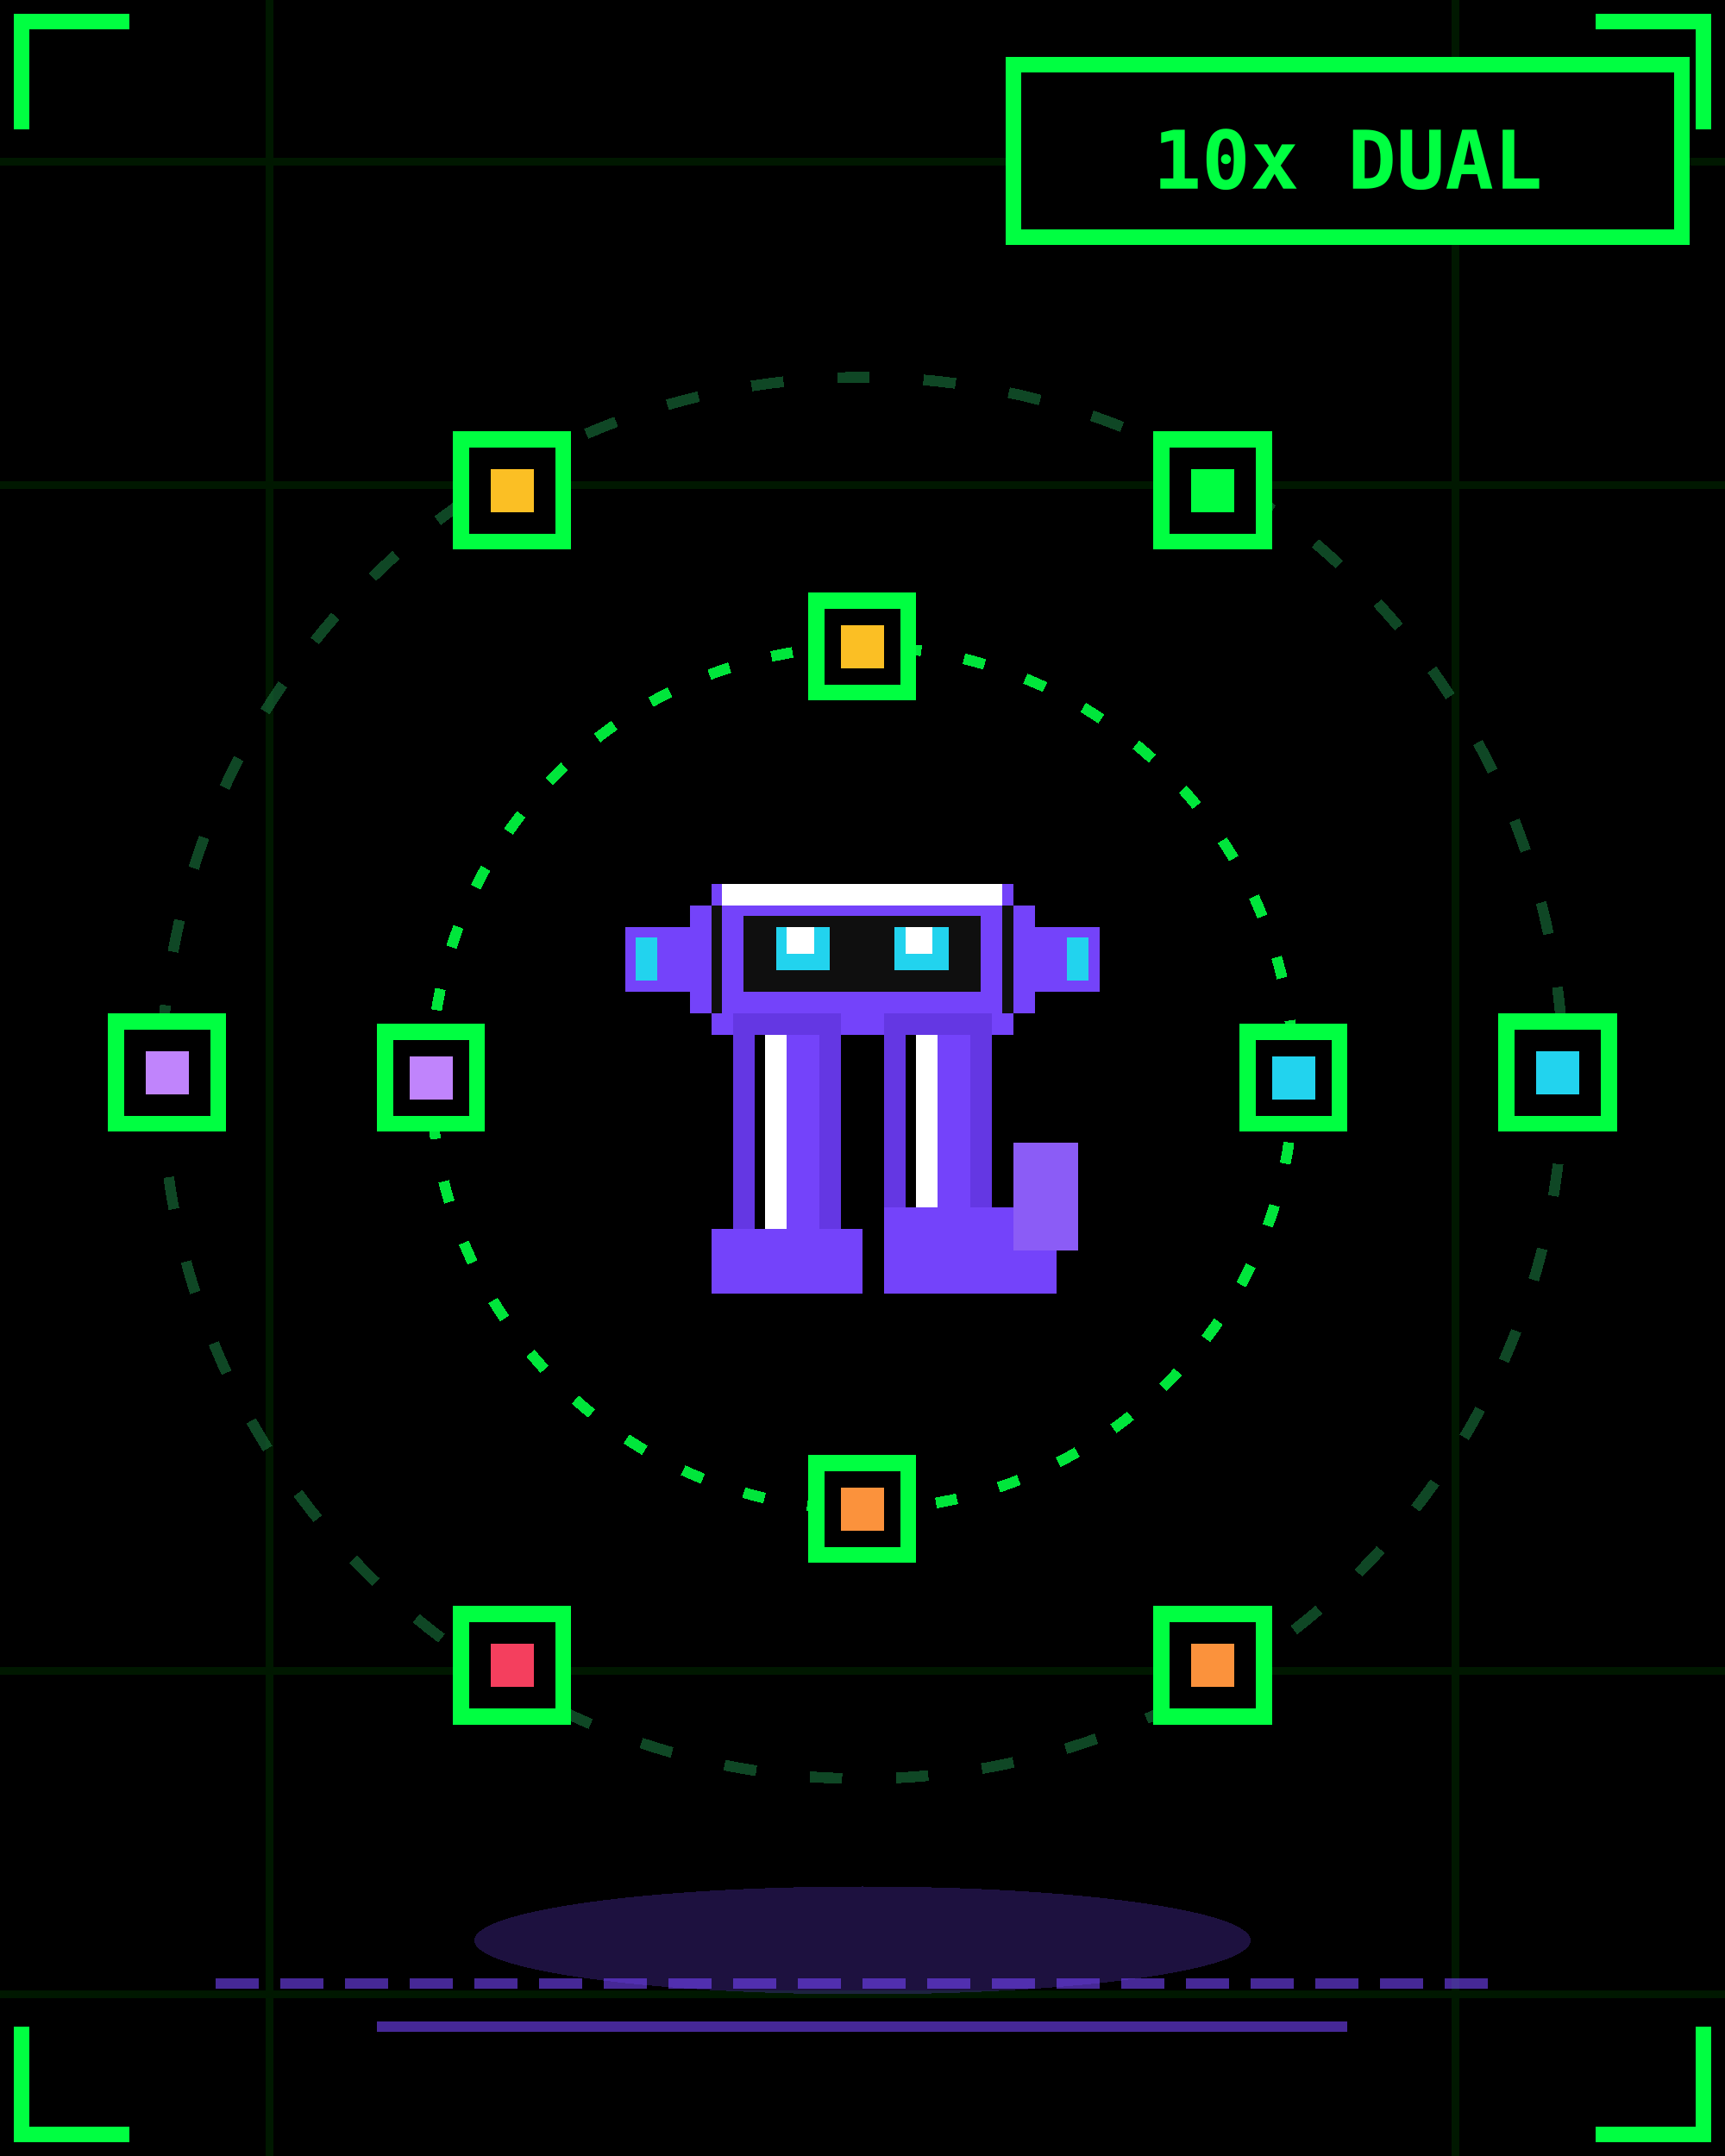
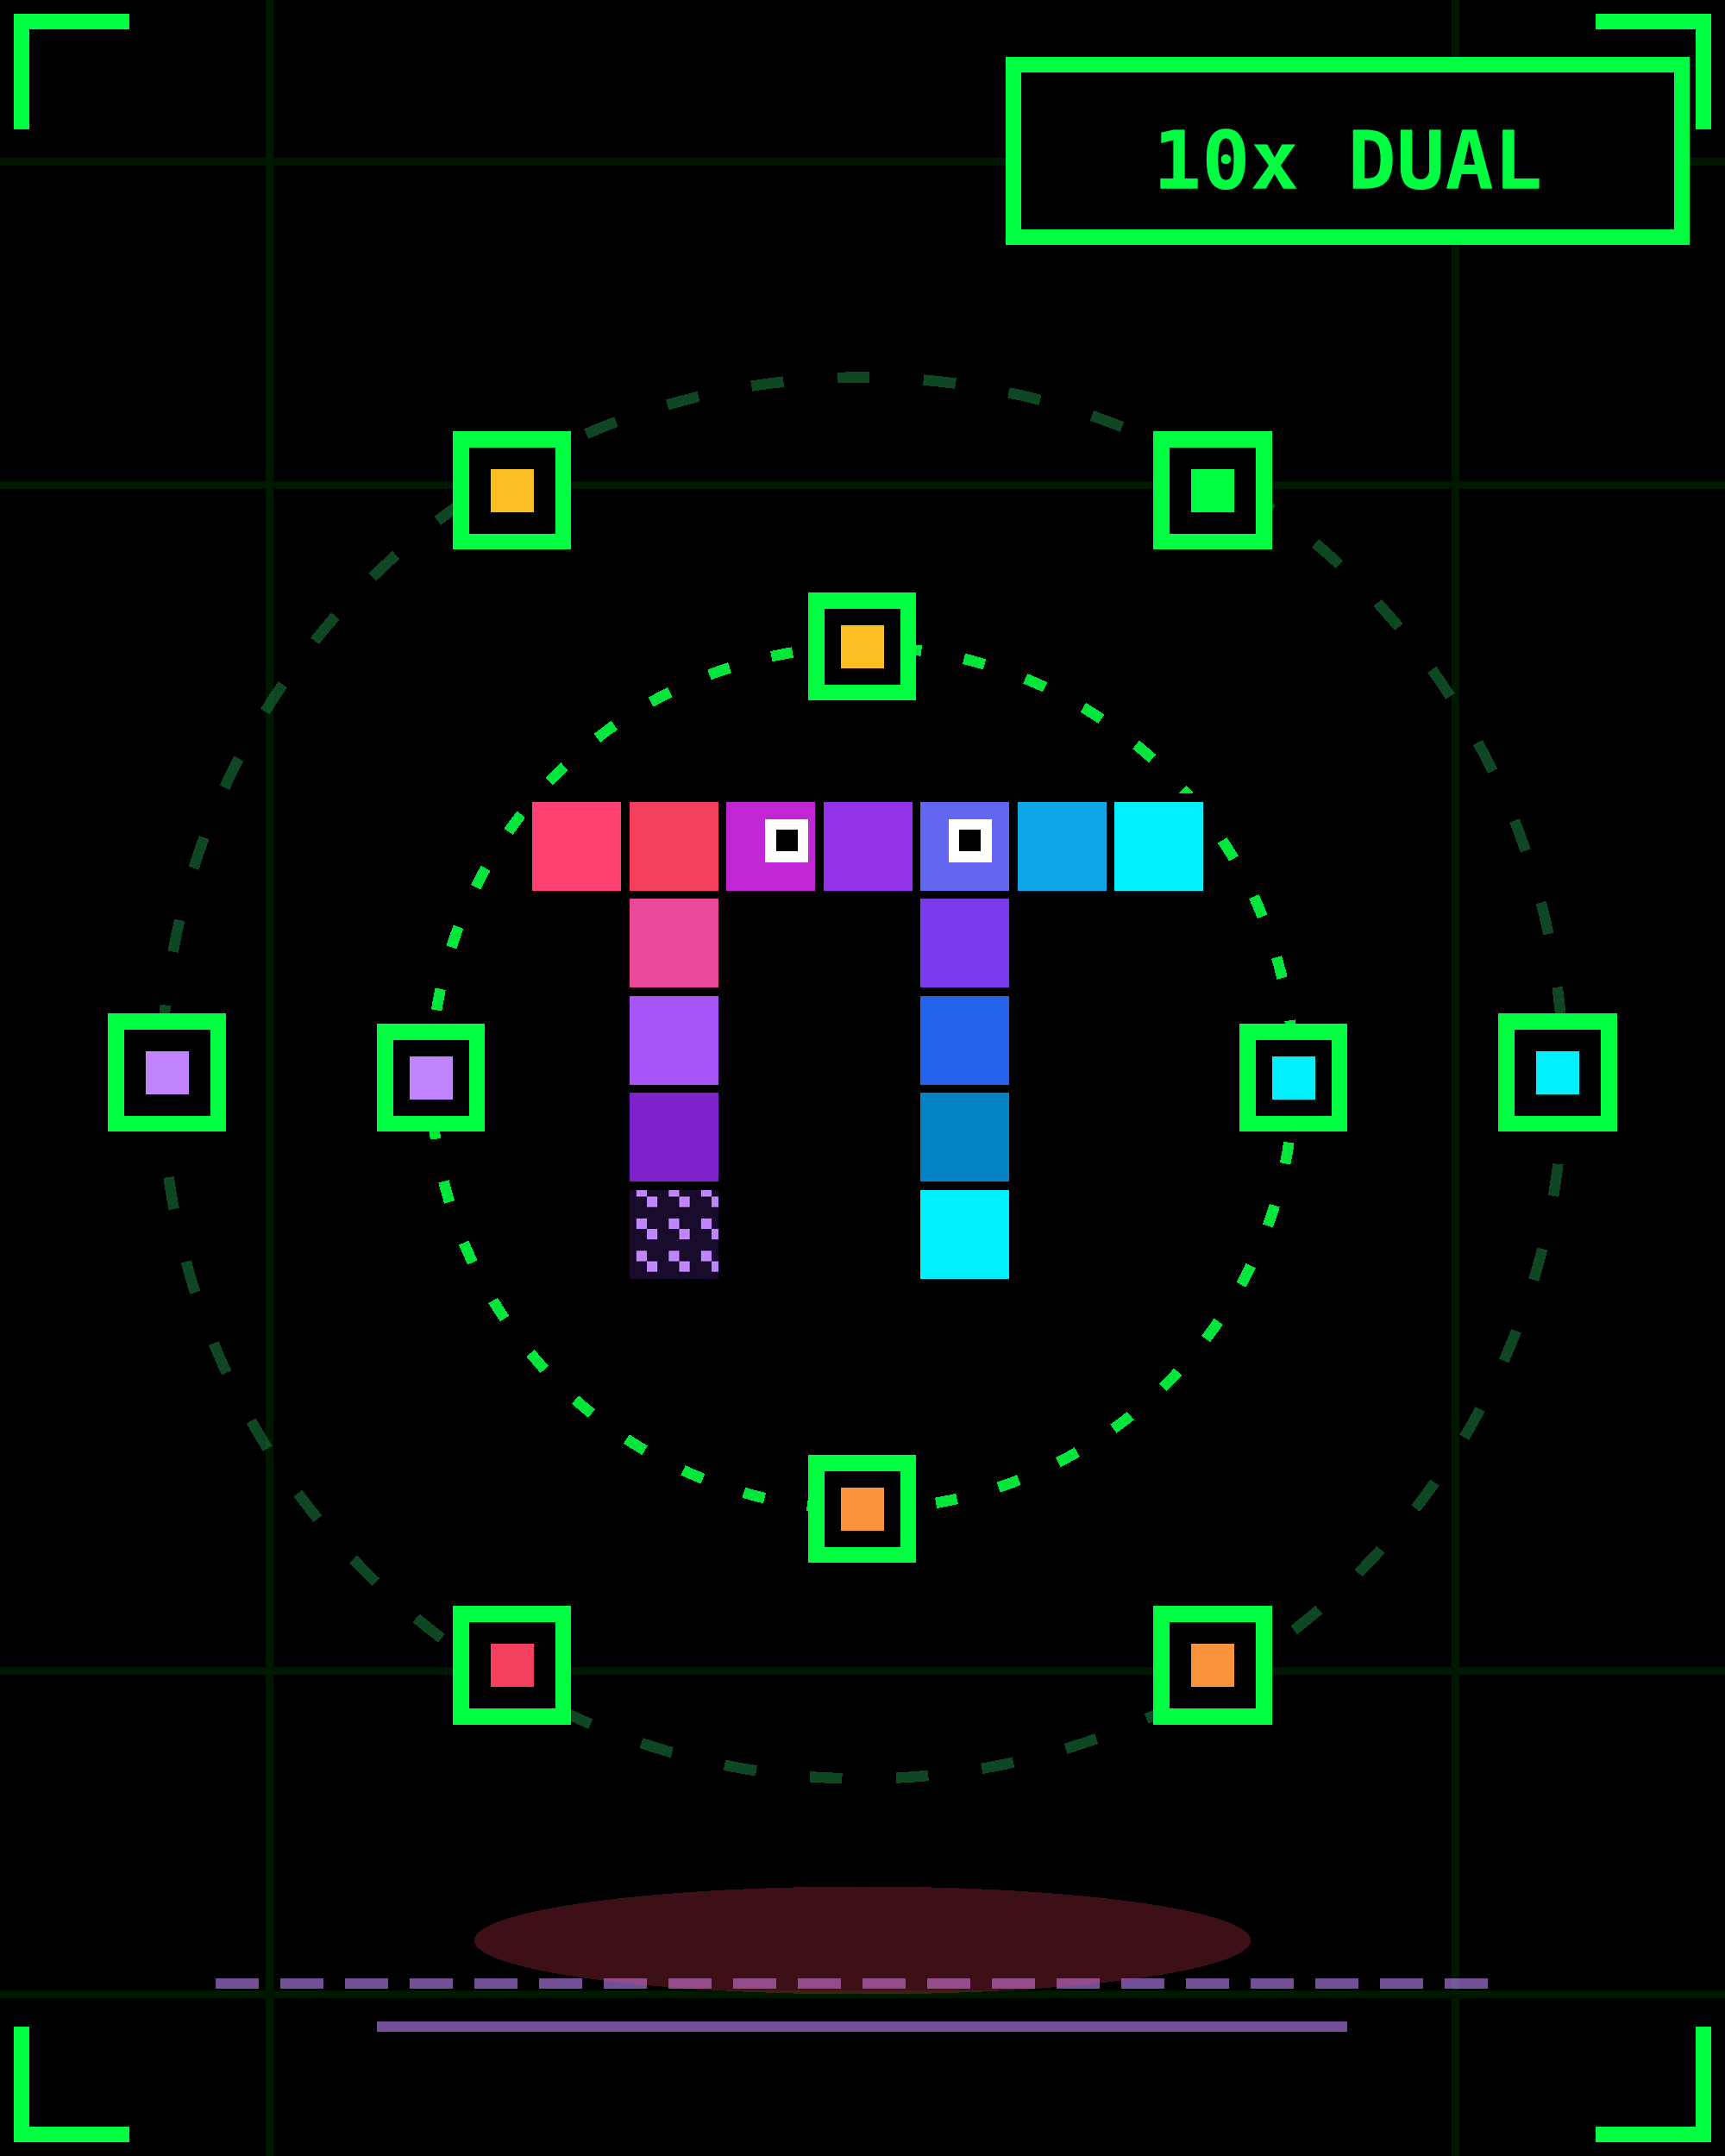
<svg xmlns="http://www.w3.org/2000/svg" viewBox="0 0 160 200" width="100%" height="100%" preserveAspectRatio="none" shape-rendering="crispEdges">
+   <defs>
+     <pattern id="piHalftone" x="0" y="0" width="3" height="3" patternUnits="userSpaceOnUse">
+       <rect width="3" height="3" fill="#180b2c" />
+       <rect x="0" y="0" width="1" height="1" fill="#c084fc" />
+       <rect x="2" y="2" width="1" height="1" fill="#c084fc" />
+     </pattern>
+   </defs>
  <style>
    @keyframes vortexRing1 { 0% { transform: rotate(0deg); } 100% { transform: rotate(360deg); } }
    @keyframes vortexRing2 { 0% { transform: rotate(360deg); } 100% { transform: rotate(0deg); } }
    @keyframes levitateCenter { 0%, 100% { transform: translateY(0px); } 50% { transform: translateY(-4px); } }
    .ring-1 { animation: vortexRing1 8s steps(8) infinite; transform-origin: 80px 100px; }
    .ring-2 { animation: vortexRing2 14s steps(12) infinite; transform-origin: 80px 100px; }
    .pip-commander { animation: levitateCenter 1.8s steps(2) infinite; transform-origin: 80px 100px; }
  </style>
  <rect width="160" height="200" fill="#000000" />
  <g stroke="#003b00" stroke-width="0.75" opacity="0.4">
    <line x1="0" y1="15" x2="160" y2="15" />
    <line x1="0" y1="45" x2="160" y2="45" />
    <line x1="0" y1="155" x2="160" y2="155" />
    <line x1="0" y1="185" x2="160" y2="185" />
    <line x1="25" y1="0" x2="25" y2="200" />
    <line x1="135" y1="0" x2="135" y2="200" />
  </g>
  <g stroke="#00ff41" stroke-width="1.5" fill="none">
    <path d="M2,12 L2,2 L12,2" />
    <path d="M158,12 L158,2 L148,2" />
    <path d="M2,188 L2,198 L12,198" />
    <path d="M158,188 L158,198 L148,198" />
  </g>
  <g transform="translate(94, 6)">
    <rect width="62" height="16" fill="#000000" stroke="#00ff41" stroke-width="1.5" />
    <text x="31" y="11.5" font-family="'Fira Code', monospace" font-size="7.5" font-weight="900" fill="#00ff41" text-anchor="middle">10x DUAL</text>
  </g>
-   <g opacity="0.6" stroke="#7443fa" stroke-width="1">
+   <g opacity="0.6" stroke="#c084fc" stroke-width="1">
    <line x1="20" y1="184" x2="140" y2="184" stroke-dasharray="4,2" />
    <line x1="35" y1="188" x2="125" y2="188" />
  </g>
-   <ellipse cx="80" cy="180" rx="36" ry="5" fill="#7443fa" opacity="0.25" />
+   <ellipse cx="80" cy="180" rx="36" ry="5" fill="#f43f5e" opacity="0.25" />
  <g class="ring-2">
    <circle cx="80" cy="100" r="65" fill="none" stroke="#166534" stroke-width="1" stroke-dasharray="3,5" opacity="0.7" />
    <g transform="translate(139, 94)">
      <rect width="11" height="11" fill="#00ff41" />
      <rect x="1.5" y="1.5" width="8" height="8" fill="#000" />
-       <rect x="3.5" y="3.5" width="4" height="4" fill="#22d3ee" />
+       <rect x="3.5" y="3.5" width="4" height="4" fill="#00f0ff" />
    </g>
    <g transform="translate(107, 149)">
      <rect width="11" height="11" fill="#00ff41" />
      <rect x="1.5" y="1.5" width="8" height="8" fill="#000" />
      <rect x="3.5" y="3.5" width="4" height="4" fill="#fb923c" />
    </g>
    <g transform="translate(42, 149)">
      <rect width="11" height="11" fill="#00ff41" />
      <rect x="1.5" y="1.5" width="8" height="8" fill="#000" />
      <rect x="3.5" y="3.5" width="4" height="4" fill="#f43f5e" />
    </g>
    <g transform="translate(10, 94)">
      <rect width="11" height="11" fill="#00ff41" />
      <rect x="1.5" y="1.5" width="8" height="8" fill="#000" />
      <rect x="3.5" y="3.5" width="4" height="4" fill="#c084fc" />
    </g>
    <g transform="translate(42, 40)">
      <rect width="11" height="11" fill="#00ff41" />
      <rect x="1.5" y="1.5" width="8" height="8" fill="#000" />
      <rect x="3.5" y="3.5" width="4" height="4" fill="#fbbf24" />
    </g>
    <g transform="translate(107, 40)">
      <rect width="11" height="11" fill="#00ff41" />
      <rect x="1.5" y="1.5" width="8" height="8" fill="#000" />
      <rect x="3.5" y="3.5" width="4" height="4" fill="#00ff41" />
    </g>
  </g>
  <g class="ring-1">
    <circle cx="80" cy="100" r="40" fill="none" stroke="#00ff41" stroke-width="1" stroke-dasharray="2,4" opacity="0.9" />
    <g transform="translate(115, 95)">
      <rect width="10" height="10" fill="#00ff41" />
      <rect x="1.5" y="1.5" width="7" height="7" fill="#000" />
-       <rect x="3" y="3" width="4" height="4" fill="#22d3ee" />
+       <rect x="3" y="3" width="4" height="4" fill="#00f0ff" />
    </g>
    <g transform="translate(75, 135)">
      <rect width="10" height="10" fill="#00ff41" />
      <rect x="1.5" y="1.5" width="7" height="7" fill="#000" />
      <rect x="3" y="3" width="4" height="4" fill="#fb923c" />
    </g>
    <g transform="translate(35, 95)">
      <rect width="10" height="10" fill="#00ff41" />
      <rect x="1.5" y="1.5" width="7" height="7" fill="#000" />
      <rect x="3" y="3" width="4" height="4" fill="#c084fc" />
    </g>
    <g transform="translate(75, 55)">
      <rect width="10" height="10" fill="#00ff41" />
      <rect x="1.5" y="1.5" width="7" height="7" fill="#000" />
      <rect x="3" y="3" width="4" height="4" fill="#fbbf24" />
    </g>
  </g>
  <g class="pip-commander">
-     <rect x="64" y="84" width="32" height="10" fill="#7443fa" />
-     <rect x="66" y="82" width="28" height="14" fill="#7443fa" />
-     <rect x="62" y="86" width="36" height="6" fill="#7443fa" />
-     <rect x="68" y="94" width="10" height="22" fill="#6437e3" />
-     <rect x="66" y="114" width="14" height="6" fill="#7443fa" />
-     <rect x="82" y="94" width="10" height="20" fill="#6437e3" />
-     <rect x="82" y="112" width="16" height="8" fill="#7443fa" />
-     <rect x="94" y="106" width="6" height="10" fill="#8b5cf6" />
-     <rect x="70" y="96" width="6" height="18" fill="#000000" />
-     <rect x="71" y="96" width="5" height="18" fill="#7443fa" />
-     <rect x="71" y="96" width="2" height="18" fill="#ffffff" />
-     <rect x="84" y="96" width="6" height="16" fill="#000000" />
-     <rect x="85" y="96" width="5" height="16" fill="#7443fa" />
-     <rect x="85" y="96" width="2" height="16" fill="#ffffff" />
-     <rect x="66" y="84" width="28" height="10" fill="#0f0f0f" />
-     <rect x="67" y="84" width="26" height="10" fill="#7443fa" />
-     <rect x="67" y="82" width="26" height="2" fill="#ffffff" />
-     <rect x="69" y="85" width="22" height="7" fill="#0f0f0f" />
-     <rect x="72" y="86" width="5" height="4" fill="#22d3ee" />
-     <rect x="73" y="86" width="2.5" height="2.5" fill="#ffffff" />
-     <rect x="83" y="86" width="5" height="4" fill="#22d3ee" />
-     <rect x="84" y="86" width="2.5" height="2.5" fill="#ffffff" />
-     <g fill="#7443fa">
-       <rect x="58" y="86" width="4" height="6" />
-       <rect x="59" y="87" width="2" height="4" fill="#22d3ee" />
-       <rect x="98" y="86" width="4" height="6" />
-       <rect x="99" y="87" width="2" height="4" fill="#22d3ee" />
-     </g>
+     <rect x="49" y="74" width="9" height="9" fill="#ff4071" stroke="#000" stroke-width="0.75" />
+     <rect x="58" y="74" width="9" height="9" fill="#f43f5e" stroke="#000" stroke-width="0.75" />
+     <rect x="67" y="74" width="9" height="9" fill="#c026d3" stroke="#000" stroke-width="0.75" />
+     <rect x="76" y="74" width="9" height="9" fill="#9333ea" stroke="#000" stroke-width="0.75" />
+     <rect x="85" y="74" width="9" height="9" fill="#6366f1" stroke="#000" stroke-width="0.75" />
+     <rect x="94" y="74" width="9" height="9" fill="#0ea5e9" stroke="#000" stroke-width="0.75" />
+     <rect x="103" y="74" width="9" height="9" fill="#00f0ff" stroke="#000" stroke-width="0.75" />
+     <rect x="58" y="83" width="9" height="9" fill="#ec4899" stroke="#000" stroke-width="0.75" />
+     <rect x="58" y="92" width="9" height="9" fill="#a855f7" stroke="#000" stroke-width="0.75" />
+     <rect x="58" y="101" width="9" height="9" fill="#7e22ce" stroke="#000" stroke-width="0.75" />
+     <rect x="58" y="110" width="9" height="9" fill="url(#piHalftone)" stroke="#000" stroke-width="0.75" />
+     <rect x="85" y="83" width="9" height="9" fill="#7c3aed" stroke="#000" stroke-width="0.75" />
+     <rect x="85" y="92" width="9" height="9" fill="#2563eb" stroke="#000" stroke-width="0.75" />
+     <rect x="85" y="101" width="9" height="9" fill="#0284c7" stroke="#000" stroke-width="0.75" />
+     <rect x="85" y="110" width="9" height="9" fill="#00f0ff" stroke="#000" stroke-width="0.75" />
+     <rect x="71" y="76" width="4" height="4" fill="#ffffff" />
+     <rect x="72" y="77" width="2" height="2" fill="#000000" />
+     <rect x="88" y="76" width="4" height="4" fill="#ffffff" />
+     <rect x="89" y="77" width="2" height="2" fill="#000000" />
  </g>
</svg>
